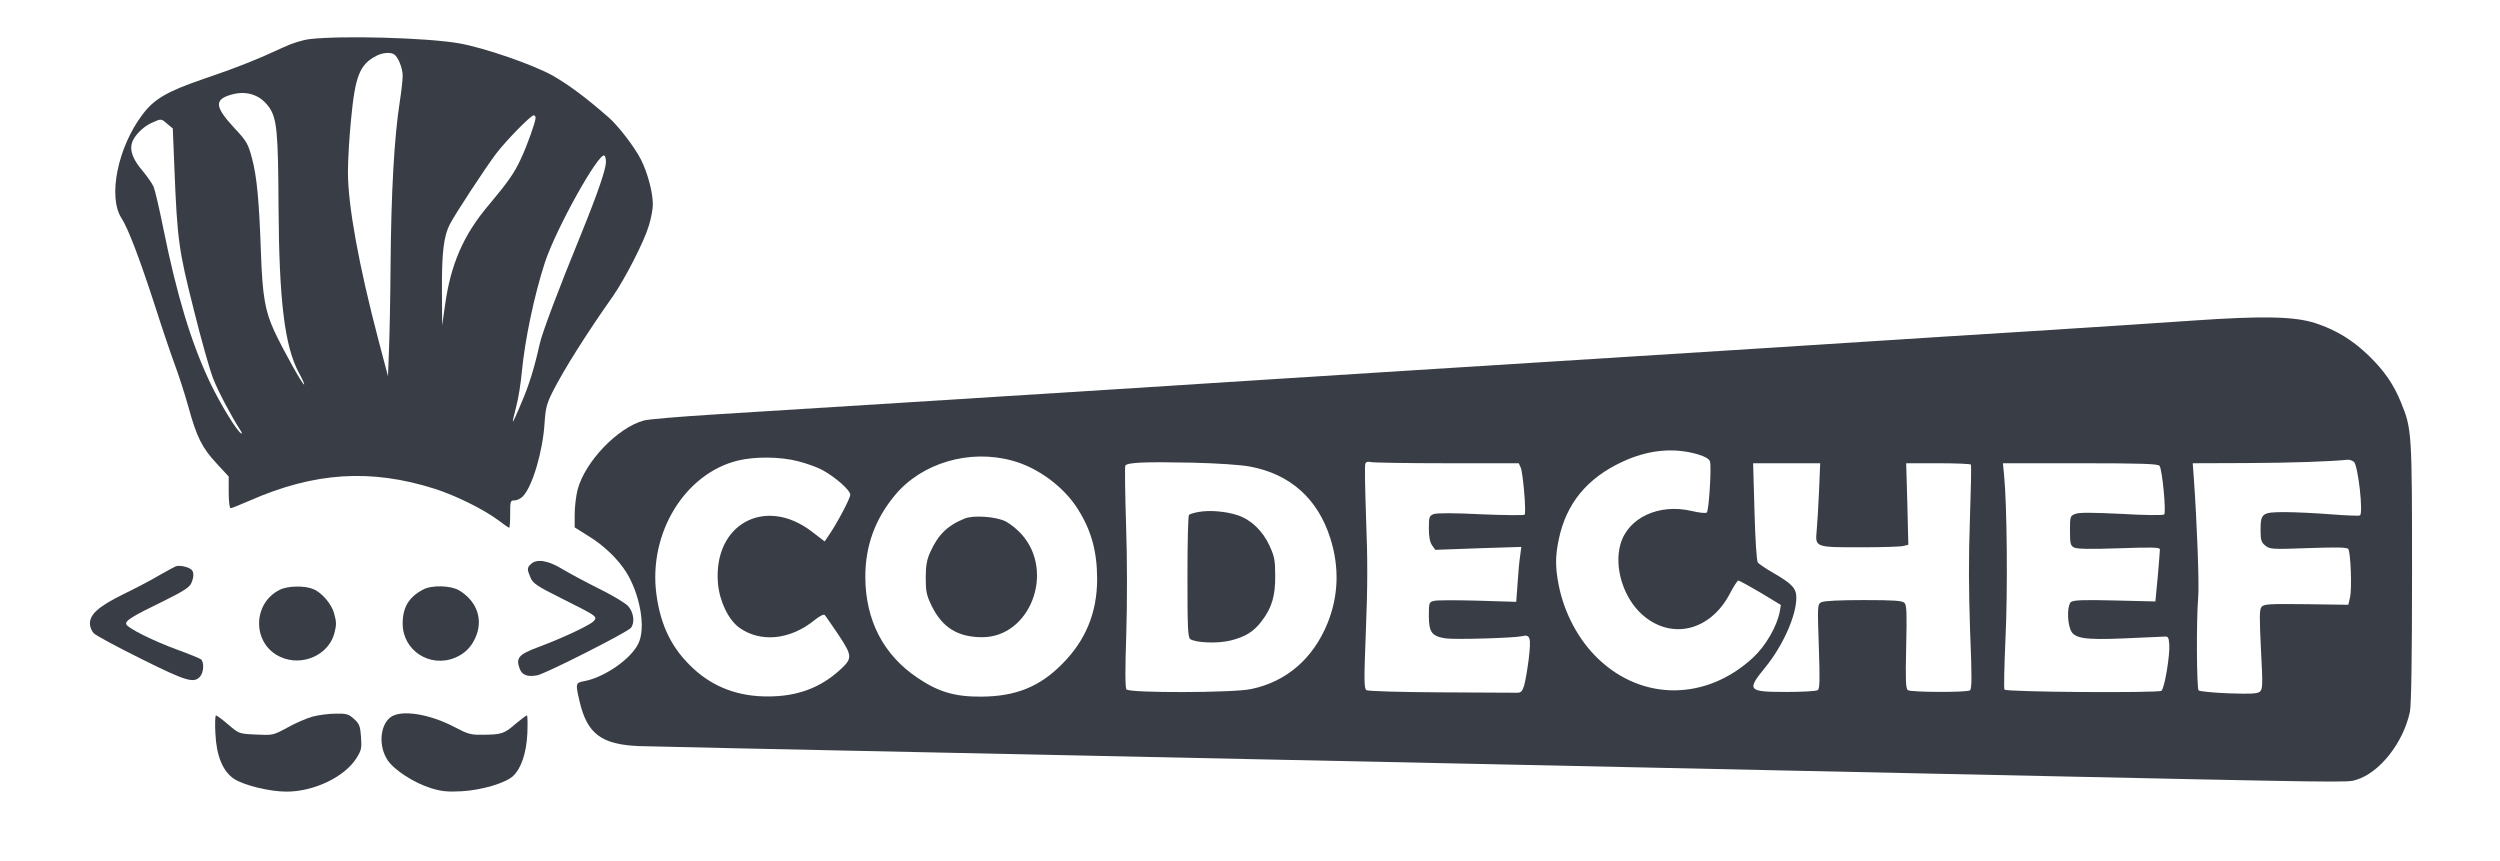
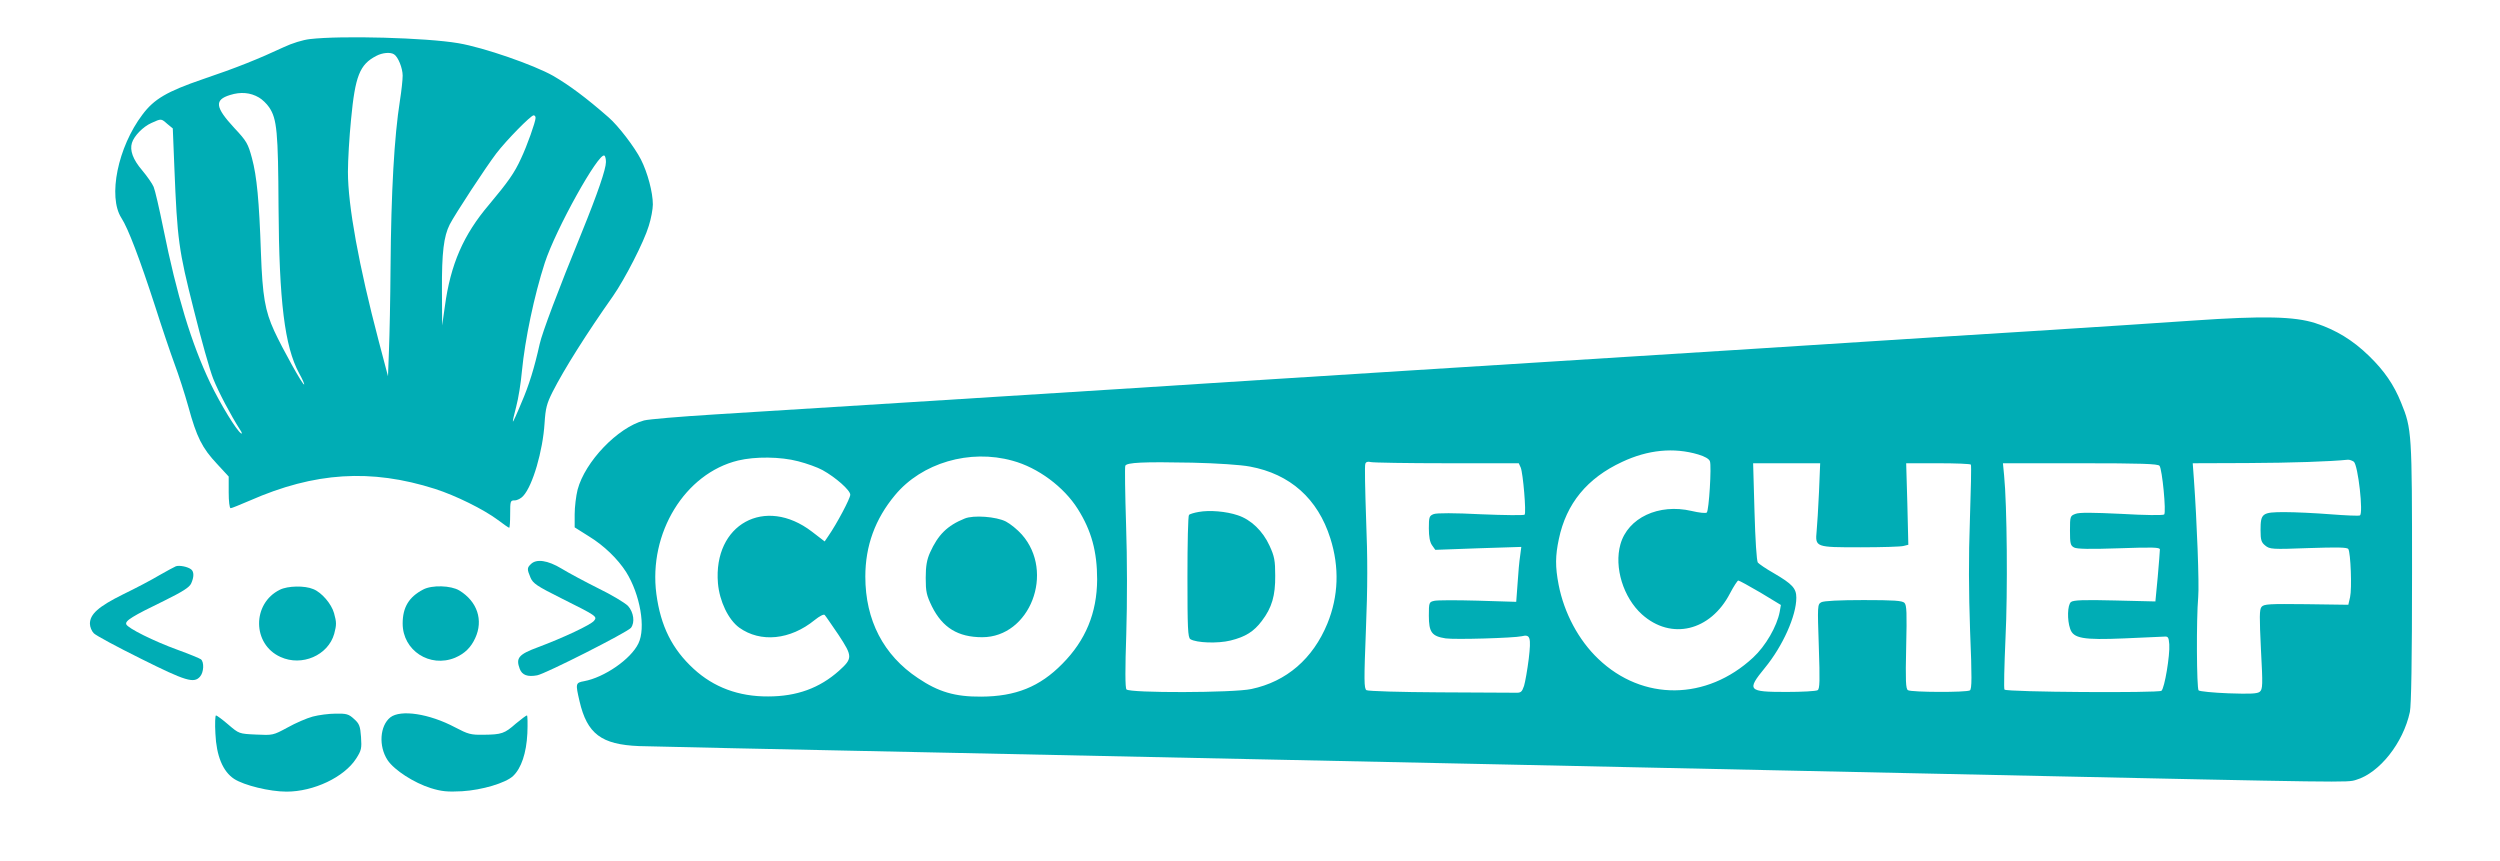
<svg xmlns="http://www.w3.org/2000/svg" version="1.0" width="1279pt" height="440pt" viewBox="0 0 1279 440" preserveAspectRatio="xMidYMid meet">
-   <g transform="translate(0,440) scale(0.1,-0.1)" fill="#393e46" stroke="none">
+   <g transform="translate(0,440) scale(0.1,-0.1)" fill="#00adb5" stroke="none">
    <path d="M1585 4200 c-35 -4 -91 -21 -135 -42 -124 -58 -240 -105 -412 -163 -184 -63 -250 -102 -309 -181 -126 -166 -178 -420 -108 -529 35 -54 94 -210 172 -450 35 -110 80 -243 100 -297 20 -53 52 -152 71 -220 42 -154 70 -210 146 -291 l60 -65 0 -81 c0 -45 4 -81 10 -81 5 0 49 18 98 39 332 146 620 164 947 60 106 -34 248 -104 322 -159 29 -22 55 -40 58 -40 3 0 5 32 5 70 0 67 1 70 23 70 13 0 33 10 44 23 48 52 100 229 109 372 5 77 11 100 41 160 60 118 175 300 309 490 60 86 159 278 183 359 12 37 21 87 21 110 0 62 -27 163 -61 230 -32 63 -116 173 -166 216 -114 100 -202 165 -283 212 -99 56 -355 145 -485 167 -164 28 -598 40 -760 21z m431 -78 c21 -13 44 -71 44 -109 0 -21 -6 -78 -14 -128 -29 -185 -45 -463 -48 -855 -1 -157 -5 -346 -8 -420 l-5 -135 -48 182 c-101 384 -157 690 -157 864 0 58 7 179 16 268 21 222 44 281 129 325 32 17 73 20 91 8z m-691 -221 c16 -9 40 -32 52 -50 40 -59 46 -125 48 -511 3 -481 31 -712 105 -849 17 -30 28 -56 26 -58 -6 -6 -111 183 -153 274 -47 103 -60 177 -68 398 -9 267 -21 394 -46 486 -20 74 -27 87 -90 154 -99 107 -103 144 -22 169 54 17 104 13 148 -13z m1415 -104 c0 -20 -44 -144 -74 -207 -34 -75 -67 -121 -164 -237 -131 -154 -197 -305 -226 -520 l-14 -98 -1 181 c-1 191 9 275 40 336 28 54 184 292 238 363 52 68 177 195 191 195 6 0 10 -6 10 -13z m-1884 -31 l28 -23 8 -199 c15 -373 22 -422 99 -727 38 -153 83 -313 100 -355 27 -68 90 -187 138 -262 9 -13 11 -21 4 -17 -23 15 -104 147 -158 259 -96 202 -170 445 -240 792 -20 99 -42 194 -49 210 -7 17 -34 55 -59 85 -47 55 -64 102 -52 140 11 36 57 83 100 102 51 23 49 23 81 -5z m2244 -195 c0 -36 -42 -159 -124 -361 -119 -291 -203 -514 -215 -570 -27 -121 -54 -210 -94 -302 -22 -54 -42 -97 -43 -95 -2 1 6 36 17 77 11 41 24 122 29 180 16 165 63 388 117 555 56 172 276 567 305 549 5 -3 8 -18 8 -33z" />
    <path d="M11220 2760 c-151 -11 -529 -35 -840 -55 -311 -19 -666 -42 -790 -50 -124 -8 -405 -26 -625 -40 -412 -26 -709 -45 -1110 -70 -126 -8 -412 -26 -635 -40 -223 -14 -542 -34 -710 -45 -168 -11 -519 -33 -780 -50 -261 -16 -761 -48 -1110 -70 -349 -22 -781 -49 -960 -60 -179 -11 -343 -25 -365 -31 -135 -36 -302 -211 -340 -354 -8 -32 -15 -89 -15 -126 l0 -67 73 -46 c77 -47 147 -115 190 -182 72 -115 102 -287 63 -366 -39 -81 -175 -174 -278 -193 -44 -8 -44 -12 -23 -103 39 -167 112 -221 304 -229 58 -2 747 -17 1531 -33 1518 -32 4278 -90 5410 -115 1816 -39 1798 -39 1843 -25 120 35 242 189 276 348 7 36 11 260 11 713 0 715 -1 735 -56 869 -37 92 -86 163 -163 238 -83 81 -169 134 -276 169 -107 34 -263 38 -625 13z m-2532 -685 c34 -10 56 -23 60 -35 9 -25 -5 -251 -16 -262 -5 -5 -40 -1 -78 8 -168 39 -326 -35 -364 -171 -33 -118 15 -272 110 -358 149 -134 351 -86 451 108 19 36 38 65 42 65 5 0 56 -28 114 -62 l104 -63 -6 -35 c-14 -74 -72 -175 -136 -234 -238 -221 -565 -224 -792 -7 -101 96 -175 235 -203 379 -18 93 -17 149 1 234 38 182 145 312 324 395 132 62 264 75 389 38z m-3508 -32 c130 -35 263 -134 334 -247 70 -111 99 -218 99 -361 -1 -171 -59 -311 -178 -431 -116 -118 -239 -167 -415 -168 -134 -1 -219 24 -324 95 -176 117 -269 296 -269 519 0 157 50 295 152 417 137 165 382 237 601 176z m-1096 -3 c43 -11 99 -31 124 -45 67 -37 142 -103 142 -126 0 -19 -69 -149 -112 -211 l-19 -28 -65 50 c-240 184 -506 38 -481 -264 8 -92 53 -186 109 -227 109 -78 261 -63 386 39 25 20 46 31 51 26 5 -5 36 -51 71 -102 72 -110 73 -120 2 -184 -99 -88 -215 -131 -362 -131 -151 -1 -279 47 -381 141 -111 102 -169 219 -191 383 -41 312 146 617 418 683 87 21 217 20 308 -4z m7958 -2 c22 -17 50 -268 31 -275 -6 -3 -74 0 -151 6 -76 6 -181 11 -234 11 -115 0 -123 -6 -123 -92 0 -51 4 -63 24 -79 23 -19 35 -20 221 -13 150 5 199 4 204 -5 12 -19 19 -202 9 -246 l-9 -39 -215 3 c-189 2 -217 1 -229 -14 -11 -13 -11 -51 -3 -218 10 -183 9 -203 -6 -216 -12 -10 -47 -12 -160 -8 -79 3 -148 10 -153 15 -10 10 -12 363 -2 477 6 63 -7 395 -22 603 l-6 82 278 1 c230 1 428 8 515 17 8 1 22 -4 31 -10z m-5647 -25 c205 -38 347 -164 411 -367 47 -148 42 -296 -15 -436 -74 -180 -209 -297 -389 -335 -91 -20 -625 -21 -639 -2 -7 8 -7 107 -1 282 5 161 5 386 -1 560 -5 159 -7 295 -4 302 7 17 91 21 343 16 127 -3 248 -11 295 -20z m1008 17 l367 0 10 -22 c12 -29 29 -231 20 -241 -3 -4 -104 -3 -223 2 -137 7 -226 7 -242 1 -23 -9 -25 -15 -25 -73 0 -42 5 -70 16 -86 l17 -24 220 8 220 7 -6 -46 c-4 -25 -10 -88 -13 -140 l-7 -95 -197 6 c-108 3 -209 3 -223 -1 -26 -6 -27 -9 -27 -76 0 -85 15 -105 86 -116 48 -7 350 2 389 11 44 11 49 -5 36 -116 -7 -56 -18 -118 -24 -138 -11 -32 -16 -36 -45 -35 -17 0 -193 1 -389 2 -197 1 -364 6 -372 11 -13 8 -13 51 -3 308 9 219 9 369 1 567 -5 148 -8 275 -4 283 3 10 13 13 28 9 12 -3 187 -6 390 -6z m1903 -147 c-4 -82 -9 -171 -12 -199 -8 -84 -7 -84 224 -84 108 0 208 3 221 7 l24 6 -5 209 -6 208 163 0 c90 0 166 -3 168 -7 3 -5 0 -132 -5 -283 -7 -192 -6 -364 1 -569 10 -239 9 -296 -1 -303 -18 -11 -299 -10 -317 1 -11 7 -13 46 -9 221 4 175 3 214 -9 226 -12 11 -53 14 -209 14 -123 0 -203 -4 -216 -11 -20 -11 -20 -16 -13 -226 6 -177 5 -217 -6 -224 -8 -5 -79 -9 -160 -9 -197 0 -204 8 -110 123 92 112 161 267 161 359 0 48 -20 70 -116 126 -39 22 -75 47 -81 54 -6 8 -13 116 -17 261 l-7 247 171 0 172 0 -6 -147z m1742 134 c14 -17 35 -238 24 -249 -5 -5 -100 -4 -218 3 -148 7 -217 8 -236 0 -27 -10 -28 -13 -28 -85 0 -66 2 -77 21 -87 15 -8 81 -9 230 -4 174 6 209 5 209 -6 0 -8 -5 -71 -11 -140 l-12 -126 -208 5 c-159 4 -212 2 -224 -8 -18 -15 -20 -92 -4 -137 16 -49 66 -58 277 -49 98 4 188 8 202 9 22 2 25 -2 28 -39 4 -57 -24 -225 -40 -238 -14 -12 -791 -7 -803 6 -4 3 -1 120 5 260 12 240 8 686 -7 836 l-6 62 395 0 c314 0 398 -3 406 -13z" />
    <path d="M4935 1747 c-89 -36 -136 -83 -177 -174 -16 -36 -22 -68 -22 -129 0 -72 4 -89 32 -147 54 -108 133 -157 257 -157 244 0 373 332 203 525 -22 25 -59 55 -82 67 -49 25 -166 34 -211 15z" />
    <path d="M6133 1781 c-24 -4 -46 -11 -50 -15 -5 -4 -8 -147 -8 -317 0 -262 2 -311 15 -319 31 -19 140 -23 205 -7 77 19 120 46 161 101 51 67 69 129 68 231 0 77 -4 99 -29 153 -34 75 -95 134 -163 156 -59 20 -144 27 -199 17z" />
    <path d="M2716 1514 c-20 -19 -20 -26 -2 -69 13 -30 32 -43 158 -106 180 -90 185 -93 167 -115 -17 -21 -158 -87 -286 -135 -100 -37 -115 -55 -94 -111 12 -32 40 -42 89 -33 43 8 461 220 480 243 21 28 14 79 -15 112 -16 16 -84 57 -152 90 -68 34 -152 79 -188 101 -71 43 -129 51 -157 23z" />
    <path d="M900 1503 c-8 -3 -46 -24 -85 -46 -38 -23 -122 -67 -186 -98 -125 -62 -169 -101 -169 -150 0 -16 9 -38 20 -49 12 -12 120 -70 241 -130 230 -115 271 -127 302 -92 20 22 22 75 5 89 -7 5 -60 27 -118 48 -124 45 -256 111 -264 131 -7 18 30 41 195 121 93 46 128 68 137 88 15 33 15 60 0 72 -18 14 -60 22 -78 16z" />
    <path d="M1432 1383 c-143 -70 -142 -279 3 -344 109 -50 244 8 275 119 12 46 12 58 -1 105 -13 47 -63 106 -106 123 -44 19 -131 17 -171 -3z" />
    <path d="M2165 1384 c-73 -38 -105 -91 -105 -174 0 -138 139 -228 268 -175 49 21 81 52 103 100 43 92 11 188 -81 244 -43 26 -140 29 -185 5z" />
    <path d="M1600 734 c-30 -8 -88 -33 -129 -56 -74 -40 -75 -40 -161 -36 -87 4 -87 4 -142 51 -30 26 -59 47 -63 47 -4 0 -6 -42 -3 -93 5 -114 38 -194 96 -232 51 -33 182 -65 268 -65 139 0 295 74 356 169 27 42 29 52 25 111 -4 56 -9 68 -36 92 -27 25 -39 28 -94 27 -34 0 -87 -7 -117 -15z" />
    <path d="M1997 730 c-54 -43 -61 -148 -14 -219 34 -51 135 -116 221 -143 55 -17 85 -20 160 -16 101 6 223 42 261 78 42 40 68 117 73 218 2 50 1 92 -2 92 -4 0 -29 -19 -57 -42 -58 -51 -72 -56 -166 -57 -65 -1 -78 3 -145 38 -132 70 -278 92 -331 51z" />
  </g>
</svg>
